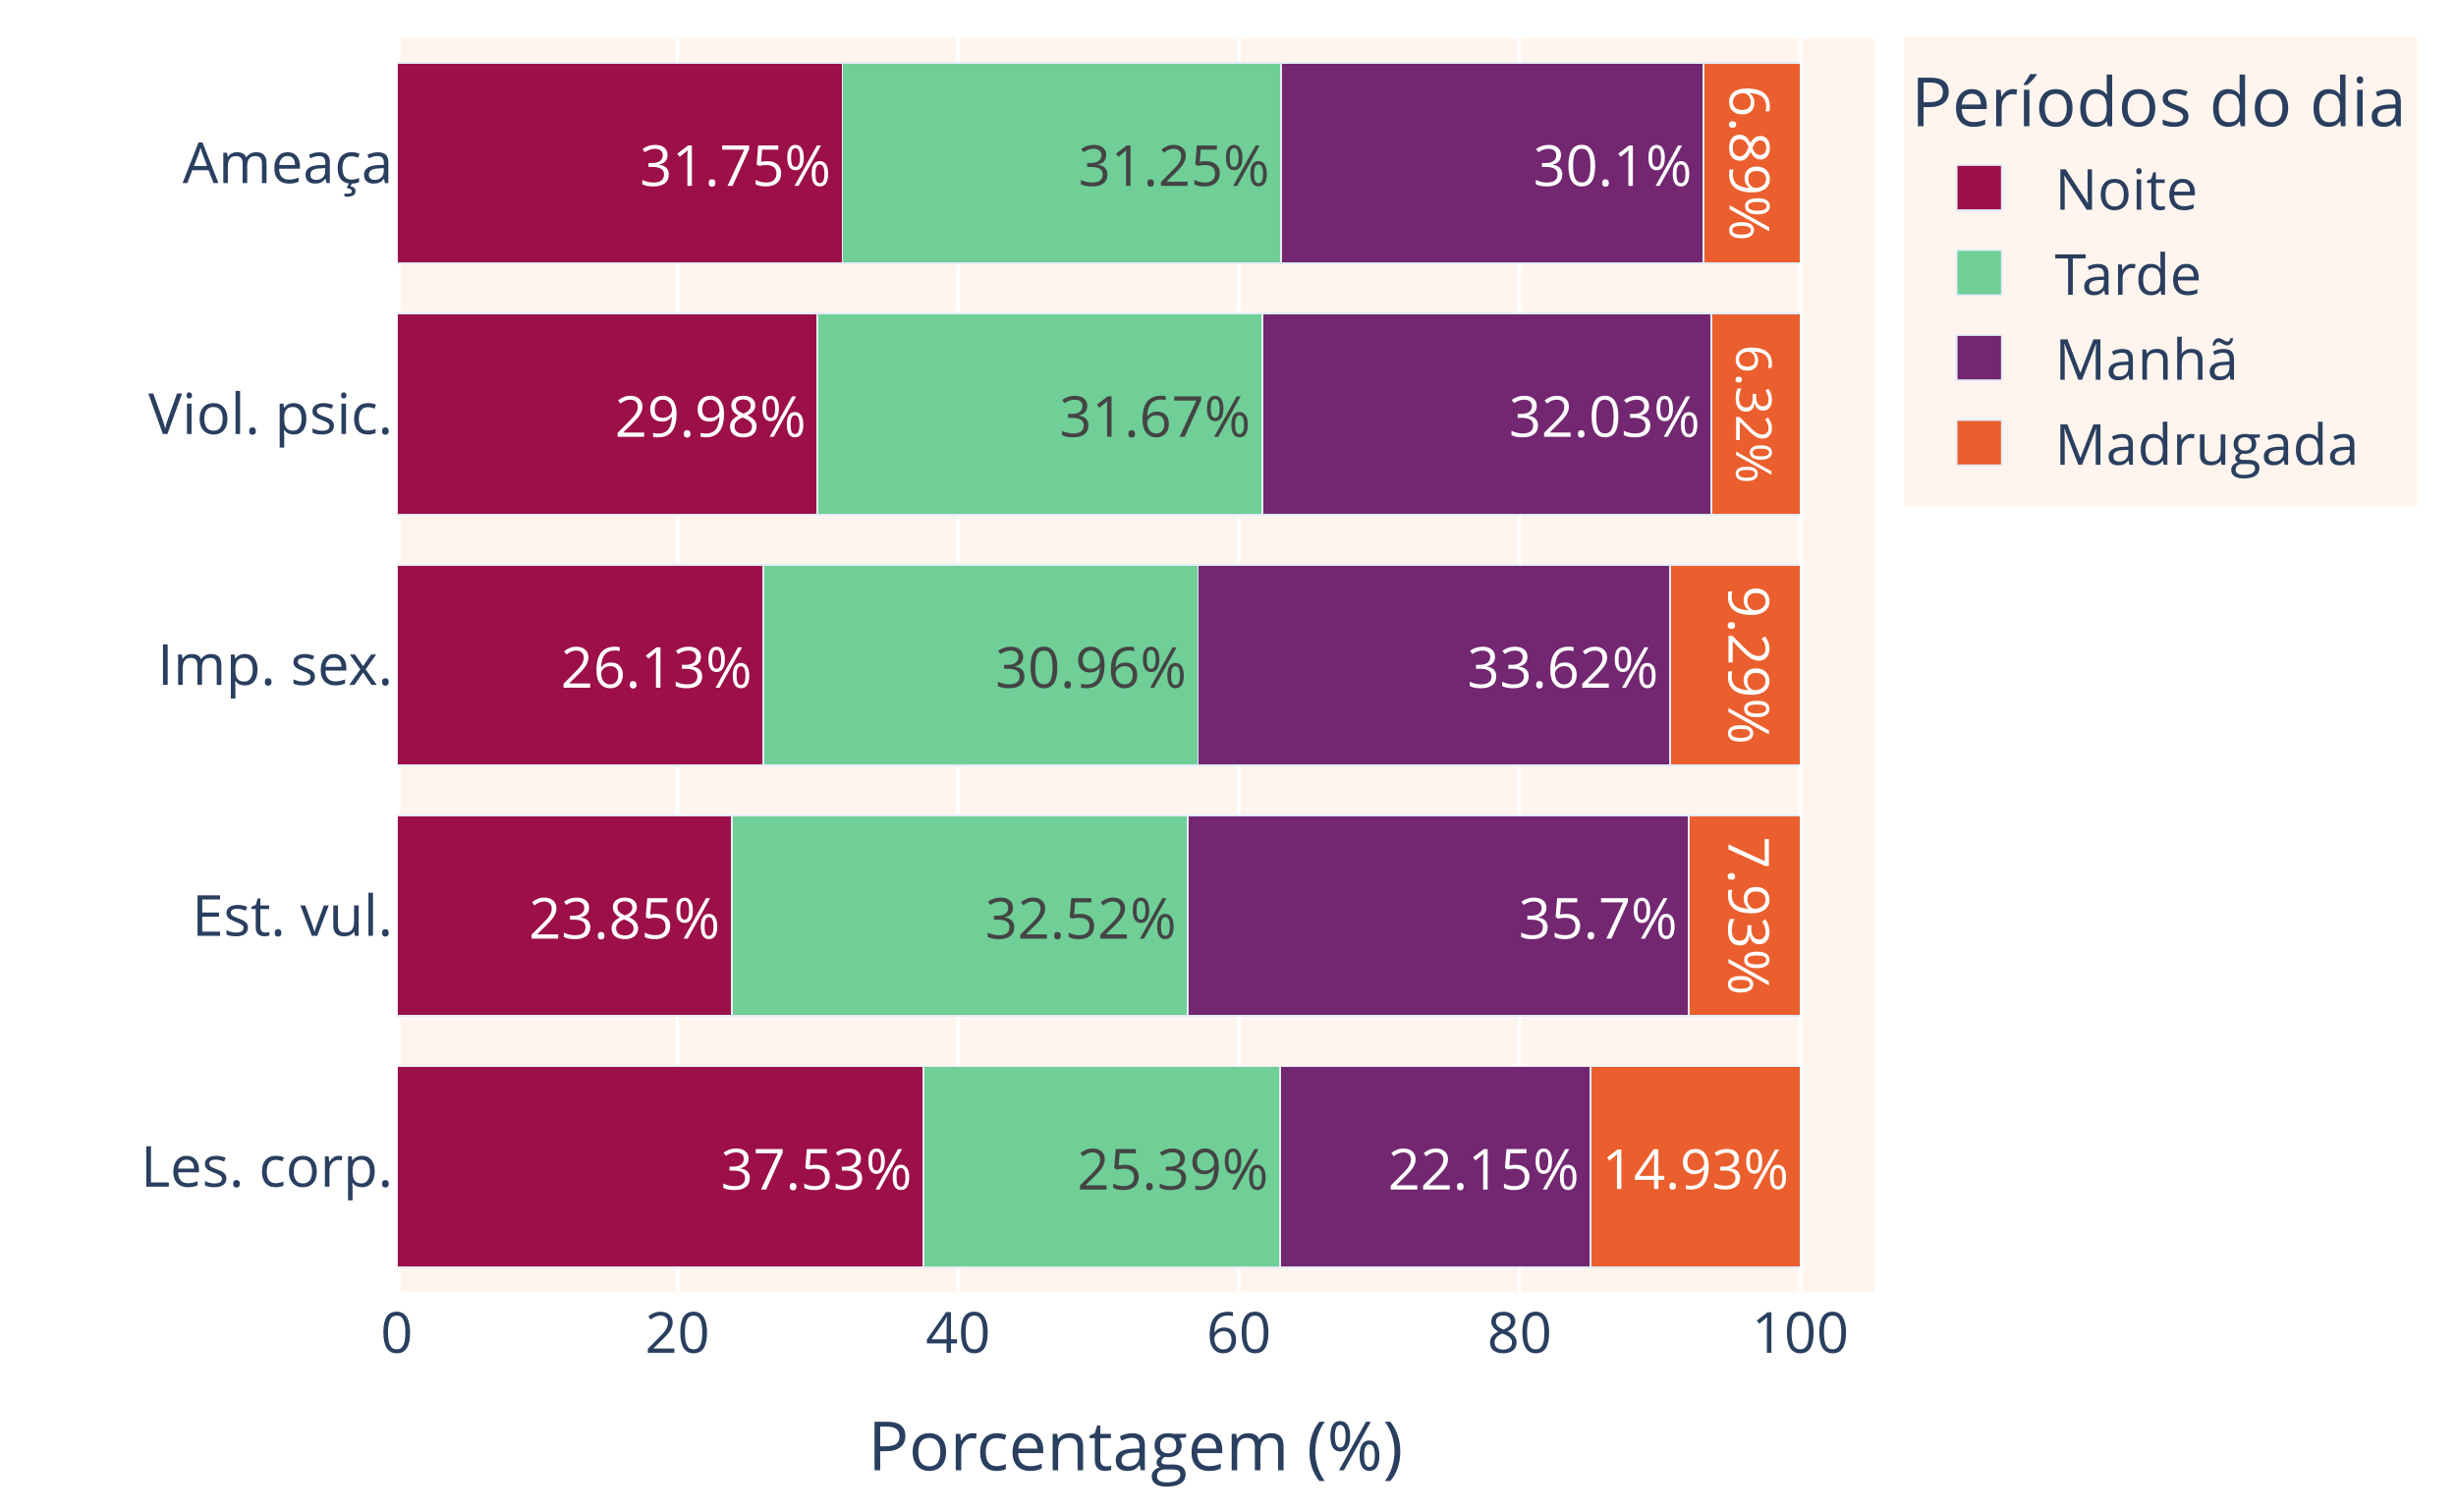
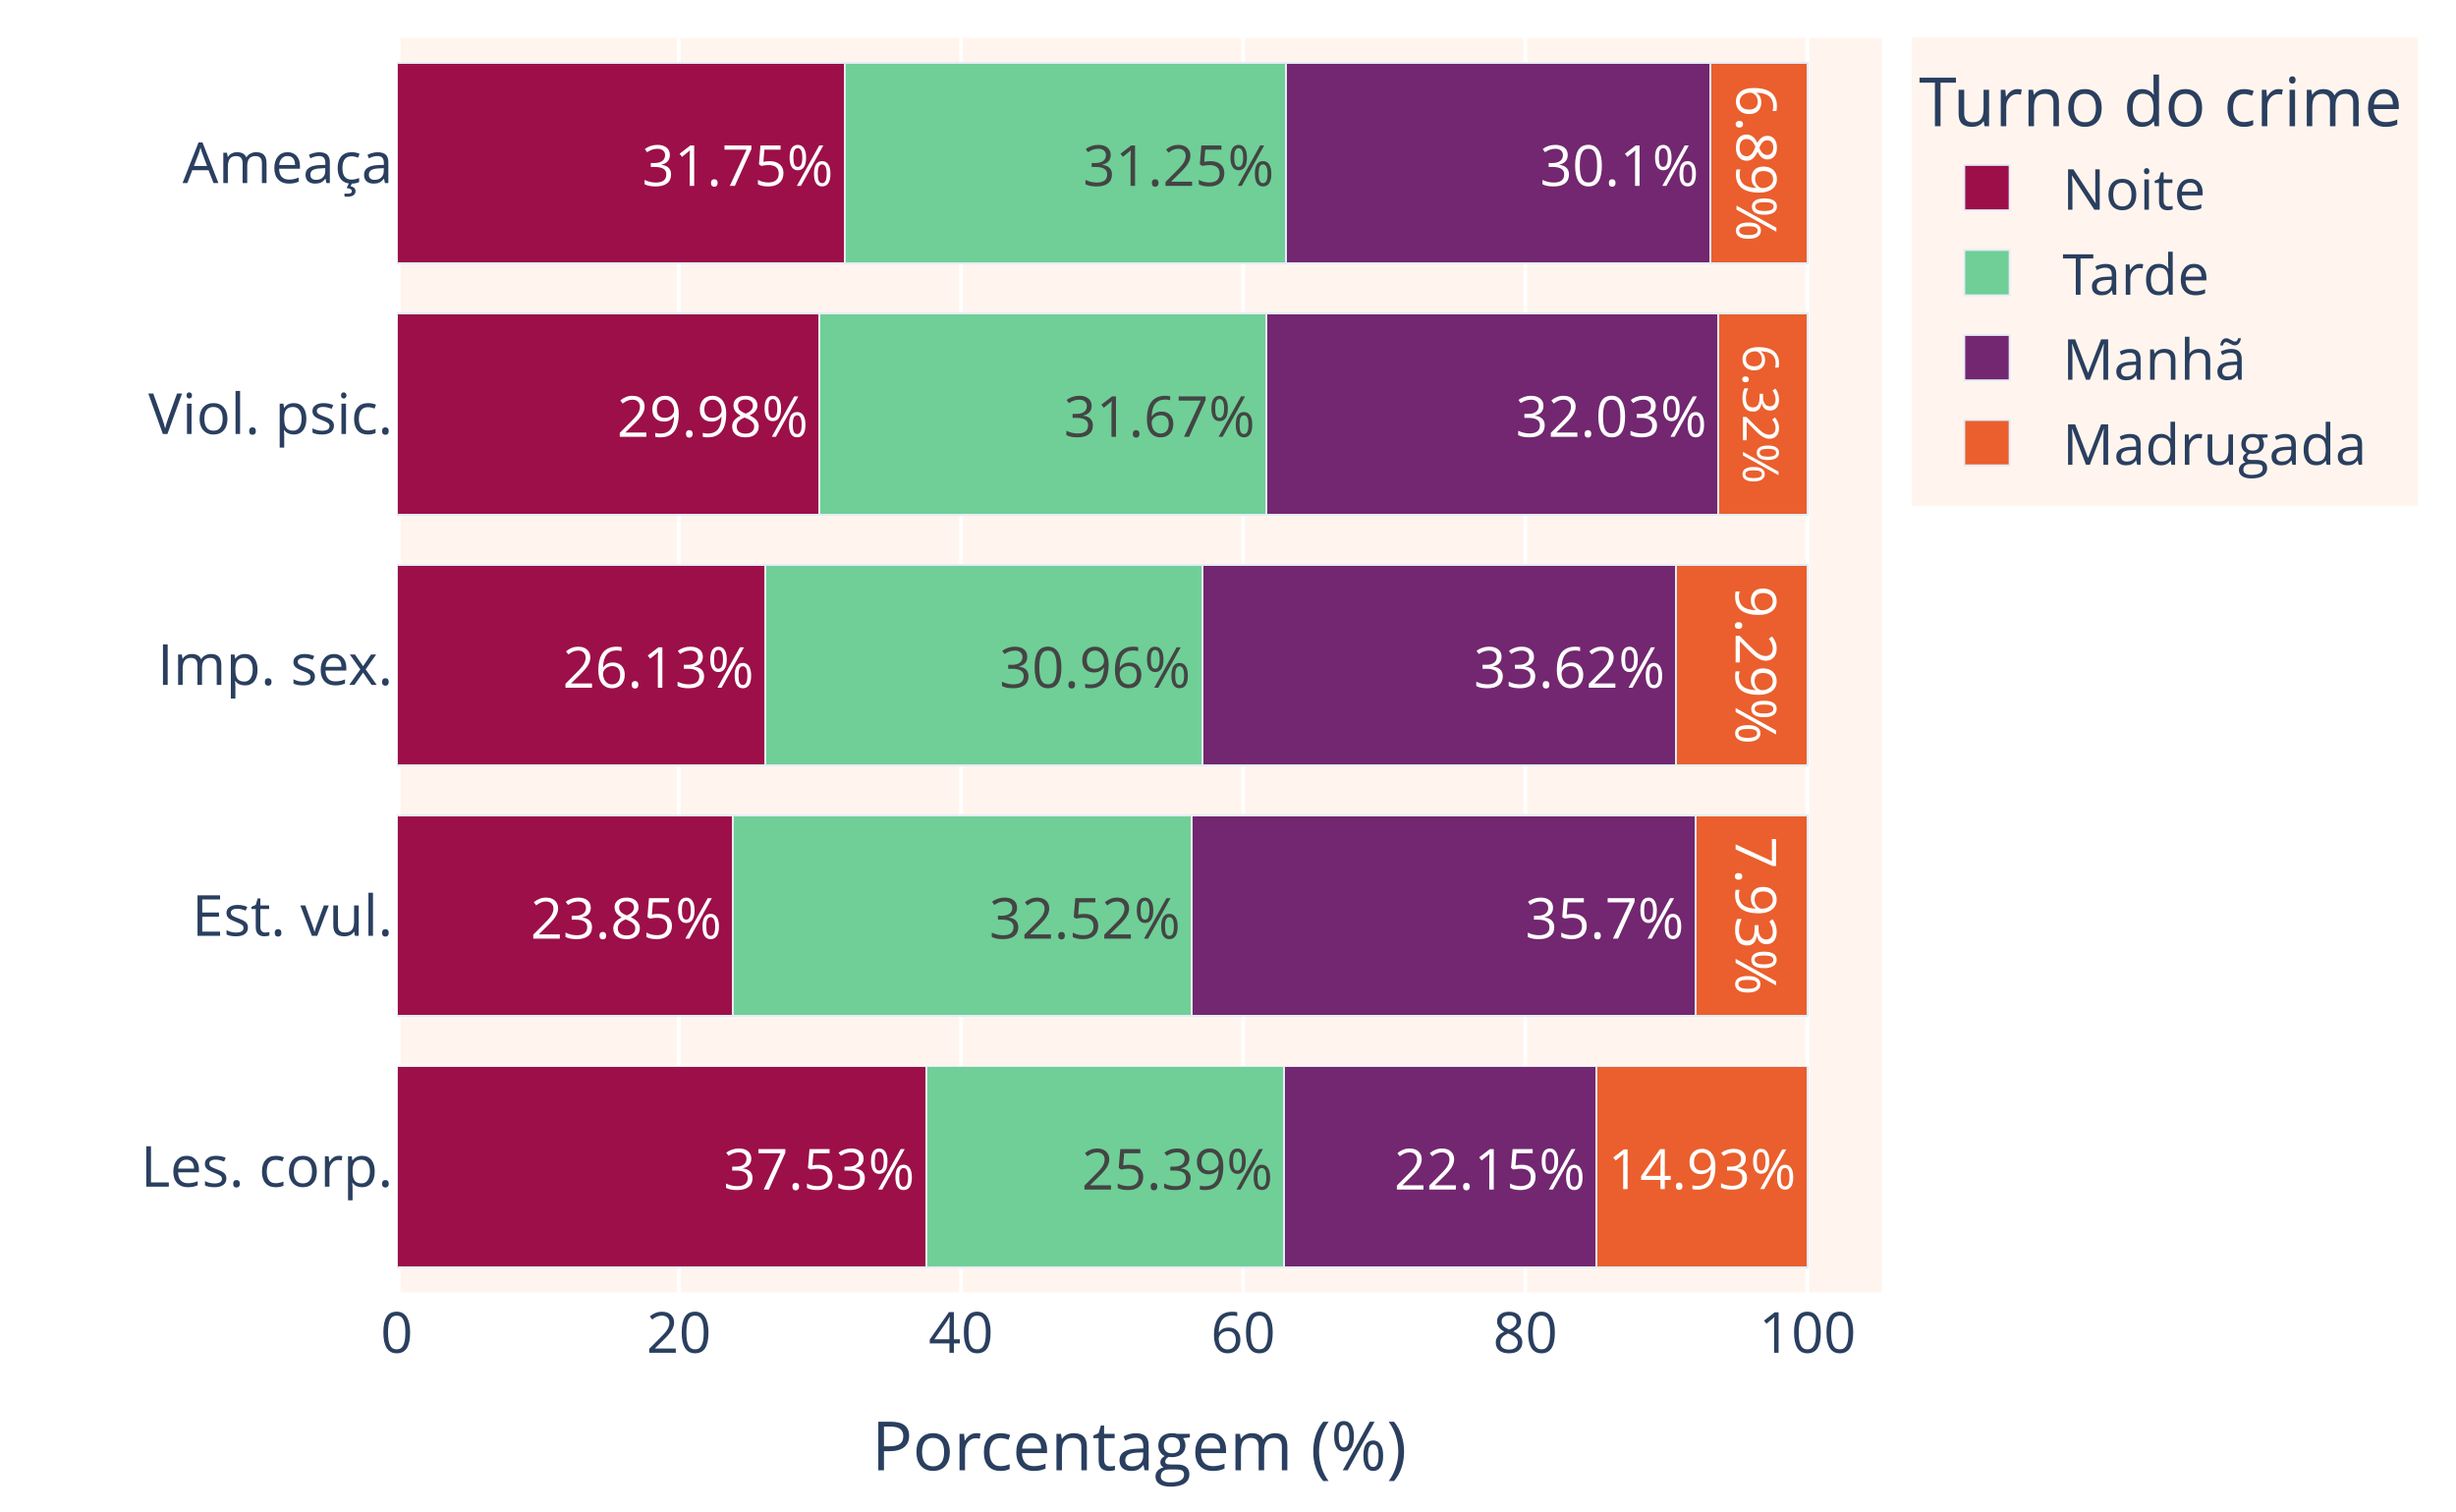
<svg xmlns="http://www.w3.org/2000/svg" class="main-svg" width="650" height="400" style="" viewBox="0 0 650 400">
  <rect x="0" y="0" width="650" height="400" style="fill: rgb(255, 255, 255); fill-opacity: 1;" />
-   <defs id="defs-23756f">
+   <defs id="defs-50897a">
    <g class="clips">
-       <clipPath id="clip23756fxyplot" class="plotclip">
-         <rect width="391" height="332" />
-       </clipPath>
-       <clipPath class="axesclip" id="clip23756fx">
-         <rect x="105" y="0" width="391" height="400" />
-       </clipPath>
-       <clipPath class="axesclip" id="clip23756fy">
+       <clipPath id="clip50897axyplot" class="plotclip">
+         <rect width="393" height="332" />
+       </clipPath>
+       <clipPath class="axesclip" id="clip50897ax">
+         <rect x="105" y="0" width="393" height="400" />
+       </clipPath>
+       <clipPath class="axesclip" id="clip50897ay">
        <rect x="0" y="10" width="650" height="332" />
      </clipPath>
-       <clipPath class="axesclip" id="clip23756fxy">
-         <rect x="105" y="10" width="391" height="332" />
+       <clipPath class="axesclip" id="clip50897axy">
+         <rect x="105" y="10" width="393" height="332" />
      </clipPath>
    </g>
    <g class="gradients" />
    <g class="patterns" />
  </defs>
  <g class="bglayer">
-     <rect class="bg" x="105" y="10" width="391" height="332" style="fill: rgb(255, 245, 238); fill-opacity: 1; stroke-width: 0;" />
+     <rect class="bg" x="105" y="10" width="393" height="332" style="fill: rgb(255, 245, 238); fill-opacity: 1; stroke-width: 0;" />
  </g>
  <g class="layer-below">
    <g class="imagelayer" />
    <g class="shapelayer" />
  </g>
  <g class="cartesianlayer">
    <g class="subplot xy">
      <g class="layer-subplot">
        <g class="shapelayer" />
        <g class="imagelayer" />
      </g>
      <g class="minor-gridlayer">
        <g class="x" />
        <g class="y" />
      </g>
      <g class="gridlayer">
        <g class="x">
-           <path class="xgrid crisp" transform="translate(179.29,0)" d="M0,10v332" style="stroke: rgb(255, 255, 255); stroke-opacity: 1; stroke-width: 1px;" />
-           <path class="xgrid crisp" transform="translate(253.58,0)" d="M0,10v332" style="stroke: rgb(255, 255, 255); stroke-opacity: 1; stroke-width: 1px;" />
-           <path class="xgrid crisp" transform="translate(327.87,0)" d="M0,10v332" style="stroke: rgb(255, 255, 255); stroke-opacity: 1; stroke-width: 1px;" />
-           <path class="xgrid crisp" transform="translate(402.16,0)" d="M0,10v332" style="stroke: rgb(255, 255, 255); stroke-opacity: 1; stroke-width: 1px;" />
-           <path class="xgrid crisp" transform="translate(476.45,0)" d="M0,10v332" style="stroke: rgb(255, 255, 255); stroke-opacity: 1; stroke-width: 1px;" />
+           <path class="xgrid crisp" transform="translate(179.67,0)" d="M0,10v332" style="stroke: rgb(255, 255, 255); stroke-opacity: 1; stroke-width: 1px;" />
+           <path class="xgrid crisp" transform="translate(254.34,0)" d="M0,10v332" style="stroke: rgb(255, 255, 255); stroke-opacity: 1; stroke-width: 1px;" />
+           <path class="xgrid crisp" transform="translate(329.01,0)" d="M0,10v332" style="stroke: rgb(255, 255, 255); stroke-opacity: 1; stroke-width: 1px;" />
+           <path class="xgrid crisp" transform="translate(403.68,0)" d="M0,10v332" style="stroke: rgb(255, 255, 255); stroke-opacity: 1; stroke-width: 1px;" />
+           <path class="xgrid crisp" transform="translate(478.35,0)" d="M0,10v332" style="stroke: rgb(255, 255, 255); stroke-opacity: 1; stroke-width: 1px;" />
        </g>
        <g class="y" />
      </g>
      <g class="zerolinelayer">
        <path class="xzl zl crisp" transform="translate(105,0)" d="M0,10v332" style="stroke: rgb(255, 255, 255); stroke-opacity: 1; stroke-width: 2px;" />
      </g>
      <path class="xlines-below" />
      <path class="ylines-below" />
      <g class="overlines-below" />
      <g class="xaxislayer-below" />
      <g class="yaxislayer-below" />
      <g class="overaxes-below" />
-       <g class="plot" transform="translate(105,10)" clip-path="url(#clip23756fxyplot)">
+       <g class="plot" transform="translate(105,10)" clip-path="url(#clip50897axyplot)">
        <g class="barlayer mlayer">
          <g class="trace bars" shape-rendering="crispEdges" style="opacity: 1;">
            <g class="points">
              <g class="point">
-                 <path d="M0,59.76V6.64H117.95V59.76Z" style="vector-effect: none; opacity: 1; stroke-width: 0.5px; fill: rgb(156, 15, 72); fill-opacity: 1; stroke: rgb(229, 236, 246); stroke-opacity: 1;" />
-                 <text class="bartext bartext-inside" text-anchor="middle" data-notex="1" x="0" y="0" style="font-family: 'Open Sans', verdana, arial, sans-serif; font-size: 15px; fill: rgb(255, 255, 255); fill-opacity: 1; white-space: pre;" transform="translate(89.62188,39.2)">31.75%</text>
-               </g>
-               <g class="point">
-                 <path d="M0,325.36V272.24H139.4V325.36Z" style="vector-effect: none; opacity: 1; stroke-width: 0.5px; fill: rgb(156, 15, 72); fill-opacity: 1; stroke: rgb(229, 236, 246); stroke-opacity: 1;" />
-                 <text class="bartext bartext-inside" text-anchor="middle" data-notex="1" x="0" y="0" style="font-family: 'Open Sans', verdana, arial, sans-serif; font-size: 15px; fill: rgb(255, 255, 255); fill-opacity: 1; white-space: pre;" transform="translate(111.0719,304.8)">37.53%</text>
-               </g>
-               <g class="point">
-                 <path d="M0,258.96V205.84H88.6V258.96Z" style="vector-effect: none; opacity: 1; stroke-width: 0.5px; fill: rgb(156, 15, 72); fill-opacity: 1; stroke: rgb(229, 236, 246); stroke-opacity: 1;" />
-                 <text class="bartext bartext-inside" text-anchor="middle" data-notex="1" x="0" y="0" style="font-family: 'Open Sans', verdana, arial, sans-serif; font-size: 15px; fill: rgb(255, 255, 255); fill-opacity: 1; white-space: pre;" transform="translate(60.27187,238.4)">23.85%</text>
-               </g>
-               <g class="point">
-                 <path d="M0,192.56V139.44H97.07V192.56Z" style="vector-effect: none; opacity: 1; stroke-width: 0.5px; fill: rgb(156, 15, 72); fill-opacity: 1; stroke: rgb(229, 236, 246); stroke-opacity: 1;" />
-                 <text class="bartext bartext-inside" text-anchor="middle" data-notex="1" x="0" y="0" style="font-family: 'Open Sans', verdana, arial, sans-serif; font-size: 15px; fill: rgb(255, 255, 255); fill-opacity: 1; white-space: pre;" transform="translate(68.74187,172)">26.13%</text>
-               </g>
-               <g class="point">
-                 <path d="M0,126.16V73.04H111.37V126.16Z" style="vector-effect: none; opacity: 1; stroke-width: 0.5px; fill: rgb(156, 15, 72); fill-opacity: 1; stroke: rgb(229, 236, 246); stroke-opacity: 1;" />
-                 <text class="bartext bartext-inside" text-anchor="middle" data-notex="1" x="0" y="0" style="font-family: 'Open Sans', verdana, arial, sans-serif; font-size: 15px; fill: rgb(255, 255, 255); fill-opacity: 1; white-space: pre;" transform="translate(83.04188,105.6)">29.98%</text>
-               </g>
-             </g>
-           </g>
-           <g class="trace bars" shape-rendering="crispEdges" style="opacity: 1;">
-             <g class="points">
-               <g class="point">
-                 <path d="M117.95,59.76V6.64H234.04V59.76Z" style="vector-effect: none; opacity: 1; stroke-width: 0.5px; fill: rgb(111, 207, 151); fill-opacity: 1; stroke: rgb(229, 236, 246); stroke-opacity: 1;" />
-                 <text class="bartext bartext-inside" text-anchor="middle" data-notex="1" x="0" y="0" style="font-family: 'Open Sans', verdana, arial, sans-serif; font-size: 15px; fill: rgb(68, 68, 68); fill-opacity: 1; white-space: pre;" transform="translate(205.7119,39.2)">31.25%</text>
-               </g>
-               <g class="point">
-                 <path d="M139.4,325.36V272.24H233.73V325.36Z" style="vector-effect: none; opacity: 1; stroke-width: 0.5px; fill: rgb(111, 207, 151); fill-opacity: 1; stroke: rgb(229, 236, 246); stroke-opacity: 1;" />
-                 <text class="bartext bartext-inside" text-anchor="middle" data-notex="1" x="0" y="0" style="font-family: 'Open Sans', verdana, arial, sans-serif; font-size: 15px; fill: rgb(68, 68, 68); fill-opacity: 1; white-space: pre;" transform="translate(205.4019,304.8)">25.39%</text>
-               </g>
-               <g class="point">
-                 <path d="M88.6,258.96V205.84H209.38V258.96Z" style="vector-effect: none; opacity: 1; stroke-width: 0.5px; fill: rgb(111, 207, 151); fill-opacity: 1; stroke: rgb(229, 236, 246); stroke-opacity: 1;" />
-                 <text class="bartext bartext-inside" text-anchor="middle" data-notex="1" x="0" y="0" style="font-family: 'Open Sans', verdana, arial, sans-serif; font-size: 15px; fill: rgb(68, 68, 68); fill-opacity: 1; white-space: pre;" transform="translate(181.0519,238.4)">32.52%</text>
-               </g>
-               <g class="point">
-                 <path d="M97.07,192.56V139.44H212.07V192.56Z" style="vector-effect: none; opacity: 1; stroke-width: 0.5px; fill: rgb(111, 207, 151); fill-opacity: 1; stroke: rgb(229, 236, 246); stroke-opacity: 1;" />
-                 <text class="bartext bartext-inside" text-anchor="middle" data-notex="1" x="0" y="0" style="font-family: 'Open Sans', verdana, arial, sans-serif; font-size: 15px; fill: rgb(68, 68, 68); fill-opacity: 1; white-space: pre;" transform="translate(183.7419,172)">30.96%</text>
-               </g>
-               <g class="point">
-                 <path d="M111.37,126.16V73.04H229.02V126.16Z" style="vector-effect: none; opacity: 1; stroke-width: 0.5px; fill: rgb(111, 207, 151); fill-opacity: 1; stroke: rgb(229, 236, 246); stroke-opacity: 1;" />
-                 <text class="bartext bartext-inside" text-anchor="middle" data-notex="1" x="0" y="0" style="font-family: 'Open Sans', verdana, arial, sans-serif; font-size: 15px; fill: rgb(68, 68, 68); fill-opacity: 1; white-space: pre;" transform="translate(200.6919,105.6)">31.67%</text>
-               </g>
-             </g>
-           </g>
-           <g class="trace bars" shape-rendering="crispEdges" style="opacity: 1;">
-             <g class="points">
-               <g class="point">
-                 <path d="M234.04,59.76V6.64H345.85V59.76Z" style="vector-effect: none; opacity: 1; stroke-width: 0.5px; fill: rgb(114, 39, 112); fill-opacity: 1; stroke: rgb(229, 236, 246); stroke-opacity: 1;" />
-                 <text class="bartext bartext-inside" text-anchor="middle" data-notex="1" x="0" y="0" style="font-family: 'Open Sans', verdana, arial, sans-serif; font-size: 15px; fill: rgb(255, 255, 255); fill-opacity: 1; white-space: pre;" transform="translate(321.8031,39.2)">30.1%</text>
-               </g>
-               <g class="point">
-                 <path d="M233.73,325.36V272.24H315.99V325.36Z" style="vector-effect: none; opacity: 1; stroke-width: 0.5px; fill: rgb(114, 39, 112); fill-opacity: 1; stroke: rgb(229, 236, 246); stroke-opacity: 1;" />
-                 <text class="bartext bartext-inside" text-anchor="middle" data-notex="1" x="0" y="0" style="font-family: 'Open Sans', verdana, arial, sans-serif; font-size: 15px; fill: rgb(255, 255, 255); fill-opacity: 1; white-space: pre;" transform="translate(287.6619,304.8)">22.15%</text>
-               </g>
-               <g class="point">
-                 <path d="M209.38,258.96V205.84H341.98V258.96Z" style="vector-effect: none; opacity: 1; stroke-width: 0.5px; fill: rgb(114, 39, 112); fill-opacity: 1; stroke: rgb(229, 236, 246); stroke-opacity: 1;" />
-                 <text class="bartext bartext-inside" text-anchor="middle" data-notex="1" x="0" y="0" style="font-family: 'Open Sans', verdana, arial, sans-serif; font-size: 15px; fill: rgb(255, 255, 255); fill-opacity: 1; white-space: pre;" transform="translate(317.9331,238.4)">35.7%</text>
-               </g>
-               <g class="point">
-                 <path d="M212.07,192.56V139.44H336.95V192.56Z" style="vector-effect: none; opacity: 1; stroke-width: 0.5px; fill: rgb(114, 39, 112); fill-opacity: 1; stroke: rgb(229, 236, 246); stroke-opacity: 1;" />
-                 <text class="bartext bartext-inside" text-anchor="middle" data-notex="1" x="0" y="0" style="font-family: 'Open Sans', verdana, arial, sans-serif; font-size: 15px; fill: rgb(255, 255, 255); fill-opacity: 1; white-space: pre;" transform="translate(308.6219,172)">33.62%</text>
-               </g>
-               <g class="point">
-                 <path d="M229.02,126.16V73.04H347.99V126.16Z" style="vector-effect: none; opacity: 1; stroke-width: 0.5px; fill: rgb(114, 39, 112); fill-opacity: 1; stroke: rgb(229, 236, 246); stroke-opacity: 1;" />
-                 <text class="bartext bartext-inside" text-anchor="middle" data-notex="1" x="0" y="0" style="font-family: 'Open Sans', verdana, arial, sans-serif; font-size: 15px; fill: rgb(255, 255, 255); fill-opacity: 1; white-space: pre;" transform="translate(319.6619,105.6)">32.03%</text>
-               </g>
-             </g>
-           </g>
-           <g class="trace bars" shape-rendering="crispEdges" style="opacity: 1;">
-             <g class="points">
-               <g class="point">
-                 <path d="M345.85,59.76V6.64H371.45V59.76Z" style="vector-effect: none; opacity: 1; stroke-width: 0.5px; fill: rgb(234, 95, 45); fill-opacity: 1; stroke: rgb(229, 236, 246); stroke-opacity: 1;" />
-                 <text class="bartext bartext-inside" text-anchor="middle" data-notex="1" x="0" y="0" style="font-family: 'Open Sans', verdana, arial, sans-serif; font-size: 15px; fill: rgb(255, 255, 255); fill-opacity: 1; white-space: pre;" transform="translate(358.65,39.08)scale(0.98)rotate(90 0 -6)">6.89%</text>
-               </g>
-               <g class="point">
-                 <path d="M315.99,325.36V272.24H371.45V325.36Z" style="vector-effect: none; opacity: 1; stroke-width: 0.5px; fill: rgb(234, 95, 45); fill-opacity: 1; stroke: rgb(229, 236, 246); stroke-opacity: 1;" />
-                 <text class="bartext bartext-inside" text-anchor="middle" data-notex="1" x="0" y="0" style="font-family: 'Open Sans', verdana, arial, sans-serif; font-size: 15px; fill: rgb(255, 255, 255); fill-opacity: 1; white-space: pre;" transform="translate(343.72,304.6583)scale(0.9763849)">14.93%</text>
-               </g>
-               <g class="point">
-                 <path d="M341.98,258.96V205.84H371.45V258.96Z" style="vector-effect: none; opacity: 1; stroke-width: 0.5px; fill: rgb(234, 95, 45); fill-opacity: 1; stroke: rgb(229, 236, 246); stroke-opacity: 1;" />
-                 <text class="bartext bartext-inside" text-anchor="middle" data-notex="1" x="0" y="0" style="font-family: 'Open Sans', verdana, arial, sans-serif; font-size: 15px; fill: rgb(255, 255, 255); fill-opacity: 1; white-space: pre;" transform="translate(358.45,238.4)rotate(90 0 -6)">7.93%</text>
-               </g>
-               <g class="point">
-                 <path d="M336.95,192.56V139.44H371.45V192.56Z" style="vector-effect: none; opacity: 1; stroke-width: 0.5px; fill: rgb(234, 95, 45); fill-opacity: 1; stroke: rgb(229, 236, 246); stroke-opacity: 1;" />
-                 <text class="bartext bartext-inside" text-anchor="middle" data-notex="1" x="0" y="0" style="font-family: 'Open Sans', verdana, arial, sans-serif; font-size: 15px; fill: rgb(255, 255, 255); fill-opacity: 1; white-space: pre;" transform="translate(358.45,172)rotate(90 0 -6)">9.29%</text>
-               </g>
-               <g class="point">
-                 <path d="M347.99,126.16V73.04H371.45V126.16Z" style="vector-effect: none; opacity: 1; stroke-width: 0.5px; fill: rgb(234, 95, 45); fill-opacity: 1; stroke: rgb(229, 236, 246); stroke-opacity: 1;" />
-                 <text class="bartext bartext-inside" text-anchor="middle" data-notex="1" x="0" y="0" style="font-family: 'Open Sans', verdana, arial, sans-serif; font-size: 15px; fill: rgb(255, 255, 255); fill-opacity: 1; white-space: pre;" transform="translate(359.72,104.838)scale(0.873)rotate(90 0 -6)">6.32%</text>
+                 <path d="M0,59.76V6.64H118.56V59.76Z" style="vector-effect: none; opacity: 1; stroke-width: 0.5px; fill: rgb(156, 15, 72); fill-opacity: 1; stroke: rgb(229, 236, 246); stroke-opacity: 1;" />
+                 <text class="bartext bartext-inside" text-anchor="middle" data-notex="1" x="0" y="0" style="font-family: 'Open Sans', verdana, arial, sans-serif; font-size: 15px; fill: rgb(255, 255, 255); fill-opacity: 1; white-space: pre;" transform="translate(90.23188,39.2)">31.75%</text>
+               </g>
+               <g class="point">
+                 <path d="M0,325.36V272.24H140.11V325.36Z" style="vector-effect: none; opacity: 1; stroke-width: 0.5px; fill: rgb(156, 15, 72); fill-opacity: 1; stroke: rgb(229, 236, 246); stroke-opacity: 1;" />
+                 <text class="bartext bartext-inside" text-anchor="middle" data-notex="1" x="0" y="0" style="font-family: 'Open Sans', verdana, arial, sans-serif; font-size: 15px; fill: rgb(255, 255, 255); fill-opacity: 1; white-space: pre;" transform="translate(111.7819,304.8)">37.53%</text>
+               </g>
+               <g class="point">
+                 <path d="M0,258.96V205.84H89.05V258.96Z" style="vector-effect: none; opacity: 1; stroke-width: 0.5px; fill: rgb(156, 15, 72); fill-opacity: 1; stroke: rgb(229, 236, 246); stroke-opacity: 1;" />
+                 <text class="bartext bartext-inside" text-anchor="middle" data-notex="1" x="0" y="0" style="font-family: 'Open Sans', verdana, arial, sans-serif; font-size: 15px; fill: rgb(255, 255, 255); fill-opacity: 1; white-space: pre;" transform="translate(60.72187,238.4)">23.85%</text>
+               </g>
+               <g class="point">
+                 <path d="M0,192.56V139.44H97.57V192.56Z" style="vector-effect: none; opacity: 1; stroke-width: 0.5px; fill: rgb(156, 15, 72); fill-opacity: 1; stroke: rgb(229, 236, 246); stroke-opacity: 1;" />
+                 <text class="bartext bartext-inside" text-anchor="middle" data-notex="1" x="0" y="0" style="font-family: 'Open Sans', verdana, arial, sans-serif; font-size: 15px; fill: rgb(255, 255, 255); fill-opacity: 1; white-space: pre;" transform="translate(69.24187,172)">26.13%</text>
+               </g>
+               <g class="point">
+                 <path d="M0,126.16V73.04H111.94V126.16Z" style="vector-effect: none; opacity: 1; stroke-width: 0.5px; fill: rgb(156, 15, 72); fill-opacity: 1; stroke: rgb(229, 236, 246); stroke-opacity: 1;" />
+                 <text class="bartext bartext-inside" text-anchor="middle" data-notex="1" x="0" y="0" style="font-family: 'Open Sans', verdana, arial, sans-serif; font-size: 15px; fill: rgb(255, 255, 255); fill-opacity: 1; white-space: pre;" transform="translate(83.61187,105.6)">29.98%</text>
+               </g>
+             </g>
+           </g>
+           <g class="trace bars" shape-rendering="crispEdges" style="opacity: 1;">
+             <g class="points">
+               <g class="point">
+                 <path d="M118.56,59.76V6.64H235.24V59.76Z" style="vector-effect: none; opacity: 1; stroke-width: 0.5px; fill: rgb(111, 207, 151); fill-opacity: 1; stroke: rgb(229, 236, 246); stroke-opacity: 1;" />
+                 <text class="bartext bartext-inside" text-anchor="middle" data-notex="1" x="0" y="0" style="font-family: 'Open Sans', verdana, arial, sans-serif; font-size: 15px; fill: rgb(68, 68, 68); fill-opacity: 1; white-space: pre;" transform="translate(206.9119,39.2)">31.25%</text>
+               </g>
+               <g class="point">
+                 <path d="M140.11,325.36V272.24H234.92V325.36Z" style="vector-effect: none; opacity: 1; stroke-width: 0.5px; fill: rgb(111, 207, 151); fill-opacity: 1; stroke: rgb(229, 236, 246); stroke-opacity: 1;" />
+                 <text class="bartext bartext-inside" text-anchor="middle" data-notex="1" x="0" y="0" style="font-family: 'Open Sans', verdana, arial, sans-serif; font-size: 15px; fill: rgb(68, 68, 68); fill-opacity: 1; white-space: pre;" transform="translate(206.5919,304.8)">25.39%</text>
+               </g>
+               <g class="point">
+                 <path d="M89.05,258.96V205.84H210.45V258.96Z" style="vector-effect: none; opacity: 1; stroke-width: 0.5px; fill: rgb(111, 207, 151); fill-opacity: 1; stroke: rgb(229, 236, 246); stroke-opacity: 1;" />
+                 <text class="bartext bartext-inside" text-anchor="middle" data-notex="1" x="0" y="0" style="font-family: 'Open Sans', verdana, arial, sans-serif; font-size: 15px; fill: rgb(68, 68, 68); fill-opacity: 1; white-space: pre;" transform="translate(182.1219,238.4)">32.52%</text>
+               </g>
+               <g class="point">
+                 <path d="M97.57,192.56V139.44H213.15V192.56Z" style="vector-effect: none; opacity: 1; stroke-width: 0.5px; fill: rgb(111, 207, 151); fill-opacity: 1; stroke: rgb(229, 236, 246); stroke-opacity: 1;" />
+                 <text class="bartext bartext-inside" text-anchor="middle" data-notex="1" x="0" y="0" style="font-family: 'Open Sans', verdana, arial, sans-serif; font-size: 15px; fill: rgb(68, 68, 68); fill-opacity: 1; white-space: pre;" transform="translate(184.8219,172)">30.96%</text>
+               </g>
+               <g class="point">
+                 <path d="M111.94,126.16V73.04H230.19V126.16Z" style="vector-effect: none; opacity: 1; stroke-width: 0.5px; fill: rgb(111, 207, 151); fill-opacity: 1; stroke: rgb(229, 236, 246); stroke-opacity: 1;" />
+                 <text class="bartext bartext-inside" text-anchor="middle" data-notex="1" x="0" y="0" style="font-family: 'Open Sans', verdana, arial, sans-serif; font-size: 15px; fill: rgb(68, 68, 68); fill-opacity: 1; white-space: pre;" transform="translate(201.8619,105.6)">31.67%</text>
+               </g>
+             </g>
+           </g>
+           <g class="trace bars" shape-rendering="crispEdges" style="opacity: 1;">
+             <g class="points">
+               <g class="point">
+                 <path d="M235.24,59.76V6.64H347.62V59.76Z" style="vector-effect: none; opacity: 1; stroke-width: 0.5px; fill: rgb(114, 39, 112); fill-opacity: 1; stroke: rgb(229, 236, 246); stroke-opacity: 1;" />
+                 <text class="bartext bartext-inside" text-anchor="middle" data-notex="1" x="0" y="0" style="font-family: 'Open Sans', verdana, arial, sans-serif; font-size: 15px; fill: rgb(255, 255, 255); fill-opacity: 1; white-space: pre;" transform="translate(323.5731,39.2)">30.1%</text>
+               </g>
+               <g class="point">
+                 <path d="M234.92,325.36V272.24H317.61V325.36Z" style="vector-effect: none; opacity: 1; stroke-width: 0.5px; fill: rgb(114, 39, 112); fill-opacity: 1; stroke: rgb(229, 236, 246); stroke-opacity: 1;" />
+                 <text class="bartext bartext-inside" text-anchor="middle" data-notex="1" x="0" y="0" style="font-family: 'Open Sans', verdana, arial, sans-serif; font-size: 15px; fill: rgb(255, 255, 255); fill-opacity: 1; white-space: pre;" transform="translate(289.2819,304.8)">22.15%</text>
+               </g>
+               <g class="point">
+                 <path d="M210.45,258.96V205.84H343.73V258.96Z" style="vector-effect: none; opacity: 1; stroke-width: 0.5px; fill: rgb(114, 39, 112); fill-opacity: 1; stroke: rgb(229, 236, 246); stroke-opacity: 1;" />
+                 <text class="bartext bartext-inside" text-anchor="middle" data-notex="1" x="0" y="0" style="font-family: 'Open Sans', verdana, arial, sans-serif; font-size: 15px; fill: rgb(255, 255, 255); fill-opacity: 1; white-space: pre;" transform="translate(319.6831,238.4)">35.7%</text>
+               </g>
+               <g class="point">
+                 <path d="M213.15,192.56V139.44H338.68V192.56Z" style="vector-effect: none; opacity: 1; stroke-width: 0.5px; fill: rgb(114, 39, 112); fill-opacity: 1; stroke: rgb(229, 236, 246); stroke-opacity: 1;" />
+                 <text class="bartext bartext-inside" text-anchor="middle" data-notex="1" x="0" y="0" style="font-family: 'Open Sans', verdana, arial, sans-serif; font-size: 15px; fill: rgb(255, 255, 255); fill-opacity: 1; white-space: pre;" transform="translate(310.3519,172)">33.62%</text>
+               </g>
+               <g class="point">
+                 <path d="M230.19,126.16V73.04H349.77V126.16Z" style="vector-effect: none; opacity: 1; stroke-width: 0.5px; fill: rgb(114, 39, 112); fill-opacity: 1; stroke: rgb(229, 236, 246); stroke-opacity: 1;" />
+                 <text class="bartext bartext-inside" text-anchor="middle" data-notex="1" x="0" y="0" style="font-family: 'Open Sans', verdana, arial, sans-serif; font-size: 15px; fill: rgb(255, 255, 255); fill-opacity: 1; white-space: pre;" transform="translate(321.4419,105.6)">32.03%</text>
+               </g>
+             </g>
+           </g>
+           <g class="trace bars" shape-rendering="crispEdges" style="opacity: 1;">
+             <g class="points">
+               <g class="point">
+                 <path d="M347.62,59.76V6.64H373.35V59.76Z" style="vector-effect: none; opacity: 1; stroke-width: 0.5px; fill: rgb(234, 95, 45); fill-opacity: 1; stroke: rgb(229, 236, 246); stroke-opacity: 1;" />
+                 <text class="bartext bartext-inside" text-anchor="middle" data-notex="1" x="0" y="0" style="font-family: 'Open Sans', verdana, arial, sans-serif; font-size: 15px; fill: rgb(255, 255, 255); fill-opacity: 1; white-space: pre;" transform="translate(360.485,39.119)scale(0.9865)rotate(90 0 -6)">6.89%</text>
+               </g>
+               <g class="point">
+                 <path d="M317.61,325.36V272.24H373.35V325.36Z" style="vector-effect: none; opacity: 1; stroke-width: 0.5px; fill: rgb(234, 95, 45); fill-opacity: 1; stroke: rgb(229, 236, 246); stroke-opacity: 1;" />
+                 <text class="bartext bartext-inside" text-anchor="middle" data-notex="1" x="0" y="0" style="font-family: 'Open Sans', verdana, arial, sans-serif; font-size: 15px; fill: rgb(255, 255, 255); fill-opacity: 1; white-space: pre;" transform="translate(345.48,304.6915)scale(0.9819124)">14.93%</text>
+               </g>
+               <g class="point">
+                 <path d="M343.73,258.96V205.84H373.35V258.96Z" style="vector-effect: none; opacity: 1; stroke-width: 0.5px; fill: rgb(234, 95, 45); fill-opacity: 1; stroke: rgb(229, 236, 246); stroke-opacity: 1;" />
+                 <text class="bartext bartext-inside" text-anchor="middle" data-notex="1" x="0" y="0" style="font-family: 'Open Sans', verdana, arial, sans-serif; font-size: 15px; fill: rgb(255, 255, 255); fill-opacity: 1; white-space: pre;" transform="translate(360.35,238.4)rotate(90 0 -6)">7.93%</text>
+               </g>
+               <g class="point">
+                 <path d="M338.68,192.56V139.44H373.35V192.56Z" style="vector-effect: none; opacity: 1; stroke-width: 0.5px; fill: rgb(234, 95, 45); fill-opacity: 1; stroke: rgb(229, 236, 246); stroke-opacity: 1;" />
+                 <text class="bartext bartext-inside" text-anchor="middle" data-notex="1" x="0" y="0" style="font-family: 'Open Sans', verdana, arial, sans-serif; font-size: 15px; fill: rgb(255, 255, 255); fill-opacity: 1; white-space: pre;" transform="translate(360.35,172)rotate(90 0 -6)">9.29%</text>
+               </g>
+               <g class="point">
+                 <path d="M349.77,126.16V73.04H373.35V126.16Z" style="vector-effect: none; opacity: 1; stroke-width: 0.5px; fill: rgb(234, 95, 45); fill-opacity: 1; stroke: rgb(229, 236, 246); stroke-opacity: 1;" />
+                 <text class="bartext bartext-inside" text-anchor="middle" data-notex="1" x="0" y="0" style="font-family: 'Open Sans', verdana, arial, sans-serif; font-size: 15px; fill: rgb(255, 255, 255); fill-opacity: 1; white-space: pre;" transform="translate(361.56,104.874)scale(0.879)rotate(90 0 -6)">6.32%</text>
              </g>
            </g>
          </g>
        </g>
      </g>
      <g class="overplot" />
      <path class="xlines-above crisp" d="M0,0" style="fill: none;" />
      <path class="ylines-above crisp" d="M0,0" style="fill: none;" />
      <g class="overlines-above" />
      <g class="xaxislayer-above">
        <g class="xtick">
          <text text-anchor="middle" x="0" y="358" transform="translate(105,0)" style="font-family: 'Open Sans', verdana, arial, sans-serif; font-size: 15px; fill: rgb(42, 63, 95); fill-opacity: 1; white-space: pre; opacity: 1;">0</text>
        </g>
        <g class="xtick">
-           <text text-anchor="middle" x="0" y="358" style="font-family: 'Open Sans', verdana, arial, sans-serif; font-size: 15px; fill: rgb(42, 63, 95); fill-opacity: 1; white-space: pre; opacity: 1;" transform="translate(179.29,0)">20</text>
-         </g>
-         <g class="xtick">
-           <text text-anchor="middle" x="0" y="358" style="font-family: 'Open Sans', verdana, arial, sans-serif; font-size: 15px; fill: rgb(42, 63, 95); fill-opacity: 1; white-space: pre; opacity: 1;" transform="translate(253.58,0)">40</text>
-         </g>
-         <g class="xtick">
-           <text text-anchor="middle" x="0" y="358" style="font-family: 'Open Sans', verdana, arial, sans-serif; font-size: 15px; fill: rgb(42, 63, 95); fill-opacity: 1; white-space: pre; opacity: 1;" transform="translate(327.87,0)">60</text>
-         </g>
-         <g class="xtick">
-           <text text-anchor="middle" x="0" y="358" style="font-family: 'Open Sans', verdana, arial, sans-serif; font-size: 15px; fill: rgb(42, 63, 95); fill-opacity: 1; white-space: pre; opacity: 1;" transform="translate(402.16,0)">80</text>
-         </g>
-         <g class="xtick">
-           <text text-anchor="middle" x="0" y="358" style="font-family: 'Open Sans', verdana, arial, sans-serif; font-size: 15px; fill: rgb(42, 63, 95); fill-opacity: 1; white-space: pre; opacity: 1;" transform="translate(476.45,0)">100</text>
+           <text text-anchor="middle" x="0" y="358" style="font-family: 'Open Sans', verdana, arial, sans-serif; font-size: 15px; fill: rgb(42, 63, 95); fill-opacity: 1; white-space: pre; opacity: 1;" transform="translate(179.67,0)">20</text>
+         </g>
+         <g class="xtick">
+           <text text-anchor="middle" x="0" y="358" style="font-family: 'Open Sans', verdana, arial, sans-serif; font-size: 15px; fill: rgb(42, 63, 95); fill-opacity: 1; white-space: pre; opacity: 1;" transform="translate(254.34,0)">40</text>
+         </g>
+         <g class="xtick">
+           <text text-anchor="middle" x="0" y="358" style="font-family: 'Open Sans', verdana, arial, sans-serif; font-size: 15px; fill: rgb(42, 63, 95); fill-opacity: 1; white-space: pre; opacity: 1;" transform="translate(329.01,0)">60</text>
+         </g>
+         <g class="xtick">
+           <text text-anchor="middle" x="0" y="358" style="font-family: 'Open Sans', verdana, arial, sans-serif; font-size: 15px; fill: rgb(42, 63, 95); fill-opacity: 1; white-space: pre; opacity: 1;" transform="translate(403.68,0)">80</text>
+         </g>
+         <g class="xtick">
+           <text text-anchor="middle" x="0" y="358" style="font-family: 'Open Sans', verdana, arial, sans-serif; font-size: 15px; fill: rgb(42, 63, 95); fill-opacity: 1; white-space: pre; opacity: 1;" transform="translate(478.35,0)">100</text>
        </g>
      </g>
      <g class="yaxislayer-above">
        <g class="ytick">
          <text text-anchor="end" x="104" y="5.25" transform="translate(0,308.8)" style="font-family: 'Open Sans', verdana, arial, sans-serif; font-size: 15px; fill: rgb(42, 63, 95); fill-opacity: 1; white-space: pre; opacity: 1;">Les. corp.</text>
        </g>
        <g class="ytick">
          <text text-anchor="end" x="104" y="5.25" transform="translate(0,242.4)" style="font-family: 'Open Sans', verdana, arial, sans-serif; font-size: 15px; fill: rgb(42, 63, 95); fill-opacity: 1; white-space: pre; opacity: 1;">Est. vul.</text>
        </g>
        <g class="ytick">
          <text text-anchor="end" x="104" y="5.25" transform="translate(0,176)" style="font-family: 'Open Sans', verdana, arial, sans-serif; font-size: 15px; fill: rgb(42, 63, 95); fill-opacity: 1; white-space: pre; opacity: 1;">Imp. sex.</text>
        </g>
        <g class="ytick">
          <text text-anchor="end" x="104" y="5.25" transform="translate(0,109.6)" style="font-family: 'Open Sans', verdana, arial, sans-serif; font-size: 15px; fill: rgb(42, 63, 95); fill-opacity: 1; white-space: pre; opacity: 1;">Viol. psic.</text>
        </g>
        <g class="ytick">
          <text text-anchor="end" x="104" y="5.25" transform="translate(0,43.2)" style="font-family: 'Open Sans', verdana, arial, sans-serif; font-size: 15px; fill: rgb(42, 63, 95); fill-opacity: 1; white-space: pre; opacity: 1;">Ameaça</text>
        </g>
      </g>
      <g class="overaxes-above" />
    </g>
  </g>
  <g class="polarlayer" />
  <g class="smithlayer" />
  <g class="ternarylayer" />
  <g class="geolayer" />
  <g class="funnelarealayer" />
  <g class="pielayer" />
  <g class="iciclelayer" />
  <g class="treemaplayer" />
  <g class="sunburstlayer" />
  <g class="glimages" />
-   <defs id="topdefs-23756f">
+   <defs id="topdefs-50897a">
    <g class="clips" />
-     <clipPath id="legend23756f">
-       <rect width="136" height="124" x="0" y="0" />
+     <clipPath id="legend50897a">
+       <rect width="134" height="124" x="0" y="0" />
    </clipPath>
  </defs>
  <g class="layer-above">
    <g class="imagelayer" />
    <g class="shapelayer" />
  </g>
  <g class="infolayer">
-     <g class="legend" pointer-events="all" transform="translate(503.82,10)">
-       <rect class="bg" shape-rendering="crispEdges" style="stroke: rgb(68, 68, 68); stroke-opacity: 1; fill: rgb(255, 245, 238); fill-opacity: 1; stroke-width: 0px;" width="136" height="124" x="0" y="0" />
-       <g class="scrollbox" transform="" clip-path="url(#legend23756f)">
-         <text class="legendtitletext" text-anchor="start" x="2" y="23.4" style="font-family: 'Open Sans', verdana, arial, sans-serif; font-size: 18px; fill: rgb(42, 63, 95); fill-opacity: 1; white-space: pre;">Períodos do dia</text>
+     <g class="legend" pointer-events="all" transform="translate(505.86,10)">
+       <rect class="bg" shape-rendering="crispEdges" style="stroke: rgb(68, 68, 68); stroke-opacity: 1; fill: rgb(255, 245, 238); fill-opacity: 1; stroke-width: 0px;" width="134" height="124" x="0" y="0" />
+       <g class="scrollbox" transform="" clip-path="url(#legend50897a)">
+         <text class="legendtitletext" text-anchor="start" x="2" y="23.4" style="font-family: 'Open Sans', verdana, arial, sans-serif; font-size: 18px; fill: rgb(42, 63, 95); fill-opacity: 1; white-space: pre;">Turno do crime</text>
        <g class="groups" transform="">
          <g class="traces" transform="translate(0,39.65)" style="opacity: 1;">
            <text class="legendtext" text-anchor="start" x="40" y="5.85" style="font-family: 'Open Sans', verdana, arial, sans-serif; font-size: 15px; fill: rgb(42, 63, 95); fill-opacity: 1; white-space: pre;">Noite</text>
            <g class="layers" style="opacity: 1;">
              <g class="legendfill" />
              <g class="legendlines" />
              <g class="legendsymbols">
                <g class="legendpoints">
                  <path class="legendundefined" d="M6,6H-6V-6H6Z" transform="translate(20,0)" style="stroke-width: 0.5px; fill: rgb(156, 15, 72); fill-opacity: 1; stroke: rgb(229, 236, 246); stroke-opacity: 1;" />
                </g>
              </g>
            </g>
            <rect class="legendtoggle" x="0" y="-11.25" width="120.516" height="22.5" style="fill: rgb(0, 0, 0); fill-opacity: 0;" />
          </g>
        </g>
        <g class="groups" transform="">
          <g class="traces" transform="translate(0,62.15)" style="opacity: 1;">
            <text class="legendtext" text-anchor="start" x="40" y="5.85" style="font-family: 'Open Sans', verdana, arial, sans-serif; font-size: 15px; fill: rgb(42, 63, 95); fill-opacity: 1; white-space: pre;">Tarde</text>
            <g class="layers" style="opacity: 1;">
              <g class="legendfill" />
              <g class="legendlines" />
              <g class="legendsymbols">
                <g class="legendpoints">
                  <path class="legendundefined" d="M6,6H-6V-6H6Z" transform="translate(20,0)" style="stroke-width: 0.5px; fill: rgb(111, 207, 151); fill-opacity: 1; stroke: rgb(229, 236, 246); stroke-opacity: 1;" />
                </g>
              </g>
            </g>
            <rect class="legendtoggle" x="0" y="-11.25" width="120.516" height="22.5" style="fill: rgb(0, 0, 0); fill-opacity: 0;" />
          </g>
        </g>
        <g class="groups" transform="">
          <g class="traces" transform="translate(0,84.65)" style="opacity: 1;">
            <text class="legendtext" text-anchor="start" x="40" y="5.85" style="font-family: 'Open Sans', verdana, arial, sans-serif; font-size: 15px; fill: rgb(42, 63, 95); fill-opacity: 1; white-space: pre;">Manhã</text>
            <g class="layers" style="opacity: 1;">
              <g class="legendfill" />
              <g class="legendlines" />
              <g class="legendsymbols">
                <g class="legendpoints">
                  <path class="legendundefined" d="M6,6H-6V-6H6Z" transform="translate(20,0)" style="stroke-width: 0.5px; fill: rgb(114, 39, 112); fill-opacity: 1; stroke: rgb(229, 236, 246); stroke-opacity: 1;" />
                </g>
              </g>
            </g>
            <rect class="legendtoggle" x="0" y="-11.25" width="120.516" height="22.5" style="fill: rgb(0, 0, 0); fill-opacity: 0;" />
          </g>
        </g>
        <g class="groups" transform="">
          <g class="traces" transform="translate(0,107.15)" style="opacity: 1;">
            <text class="legendtext" text-anchor="start" x="40" y="5.85" style="font-family: 'Open Sans', verdana, arial, sans-serif; font-size: 15px; fill: rgb(42, 63, 95); fill-opacity: 1; white-space: pre;">Madrugada</text>
            <g class="layers" style="opacity: 1;">
              <g class="legendfill" />
              <g class="legendlines" />
              <g class="legendsymbols">
                <g class="legendpoints">
                  <path class="legendundefined" d="M6,6H-6V-6H6Z" transform="translate(20,0)" style="stroke-width: 0.5px; fill: rgb(234, 95, 45); fill-opacity: 1; stroke: rgb(229, 236, 246); stroke-opacity: 1;" />
                </g>
              </g>
            </g>
            <rect class="legendtoggle" x="0" y="-11.25" width="120.516" height="22.5" style="fill: rgb(0, 0, 0); fill-opacity: 0;" />
          </g>
        </g>
      </g>
-       <rect class="scrollbar" rx="20" ry="3" width="0" height="0" style="fill: rgb(128, 139, 164); fill-opacity: 1;" x="0" y="0" />
+       <rect class="scrollbar" rx="20" ry="3" width="0" height="0" x="0" y="0" style="fill: rgb(128, 139, 164); fill-opacity: 1;" />
    </g>
    <g class="g-gtitle" />
    <g class="g-xtitle">
-       <text class="xtitle" x="300.5" y="389.1" text-anchor="middle" style="font-family: 'Open Sans', verdana, arial, sans-serif; font-size: 18px; fill: rgb(42, 63, 95); opacity: 1; font-weight: normal; white-space: pre;">Porcentagem (%)</text>
+       <text class="xtitle" x="301.5" y="389.1" text-anchor="middle" style="font-family: 'Open Sans', verdana, arial, sans-serif; font-size: 18px; fill: rgb(42, 63, 95); opacity: 1; font-weight: normal; white-space: pre;">Porcentagem (%)</text>
    </g>
    <g class="g-ytitle" />
  </g>
</svg>
